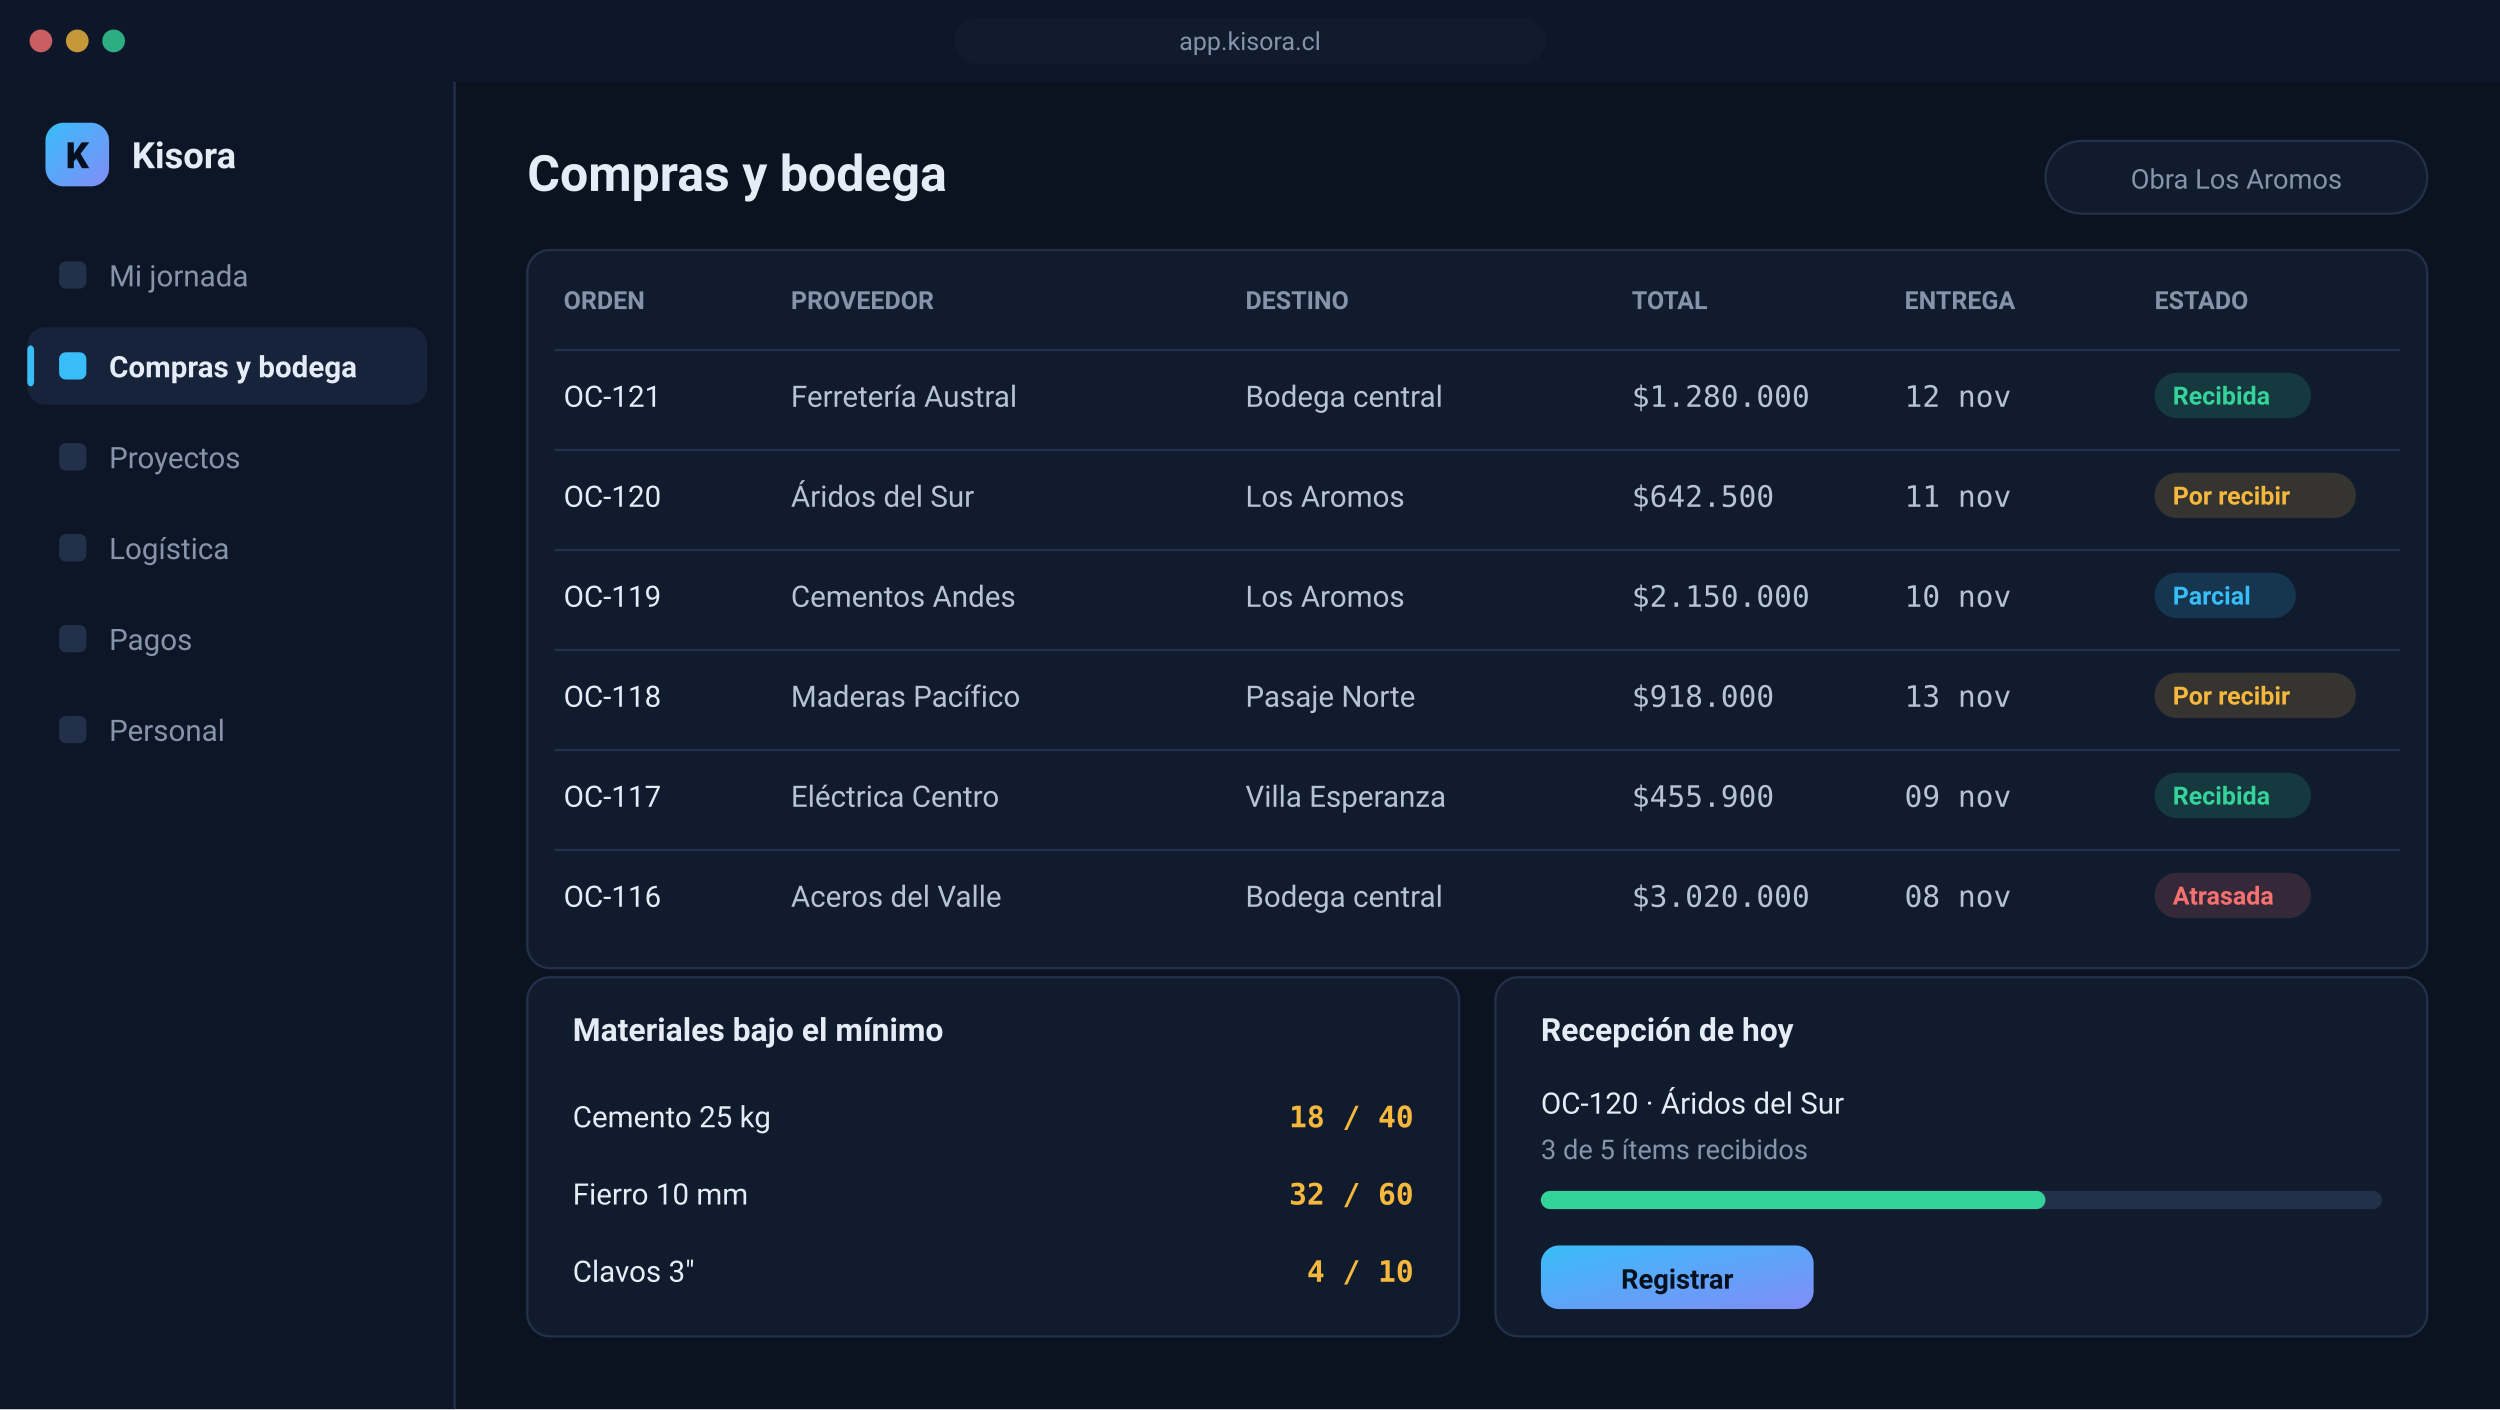
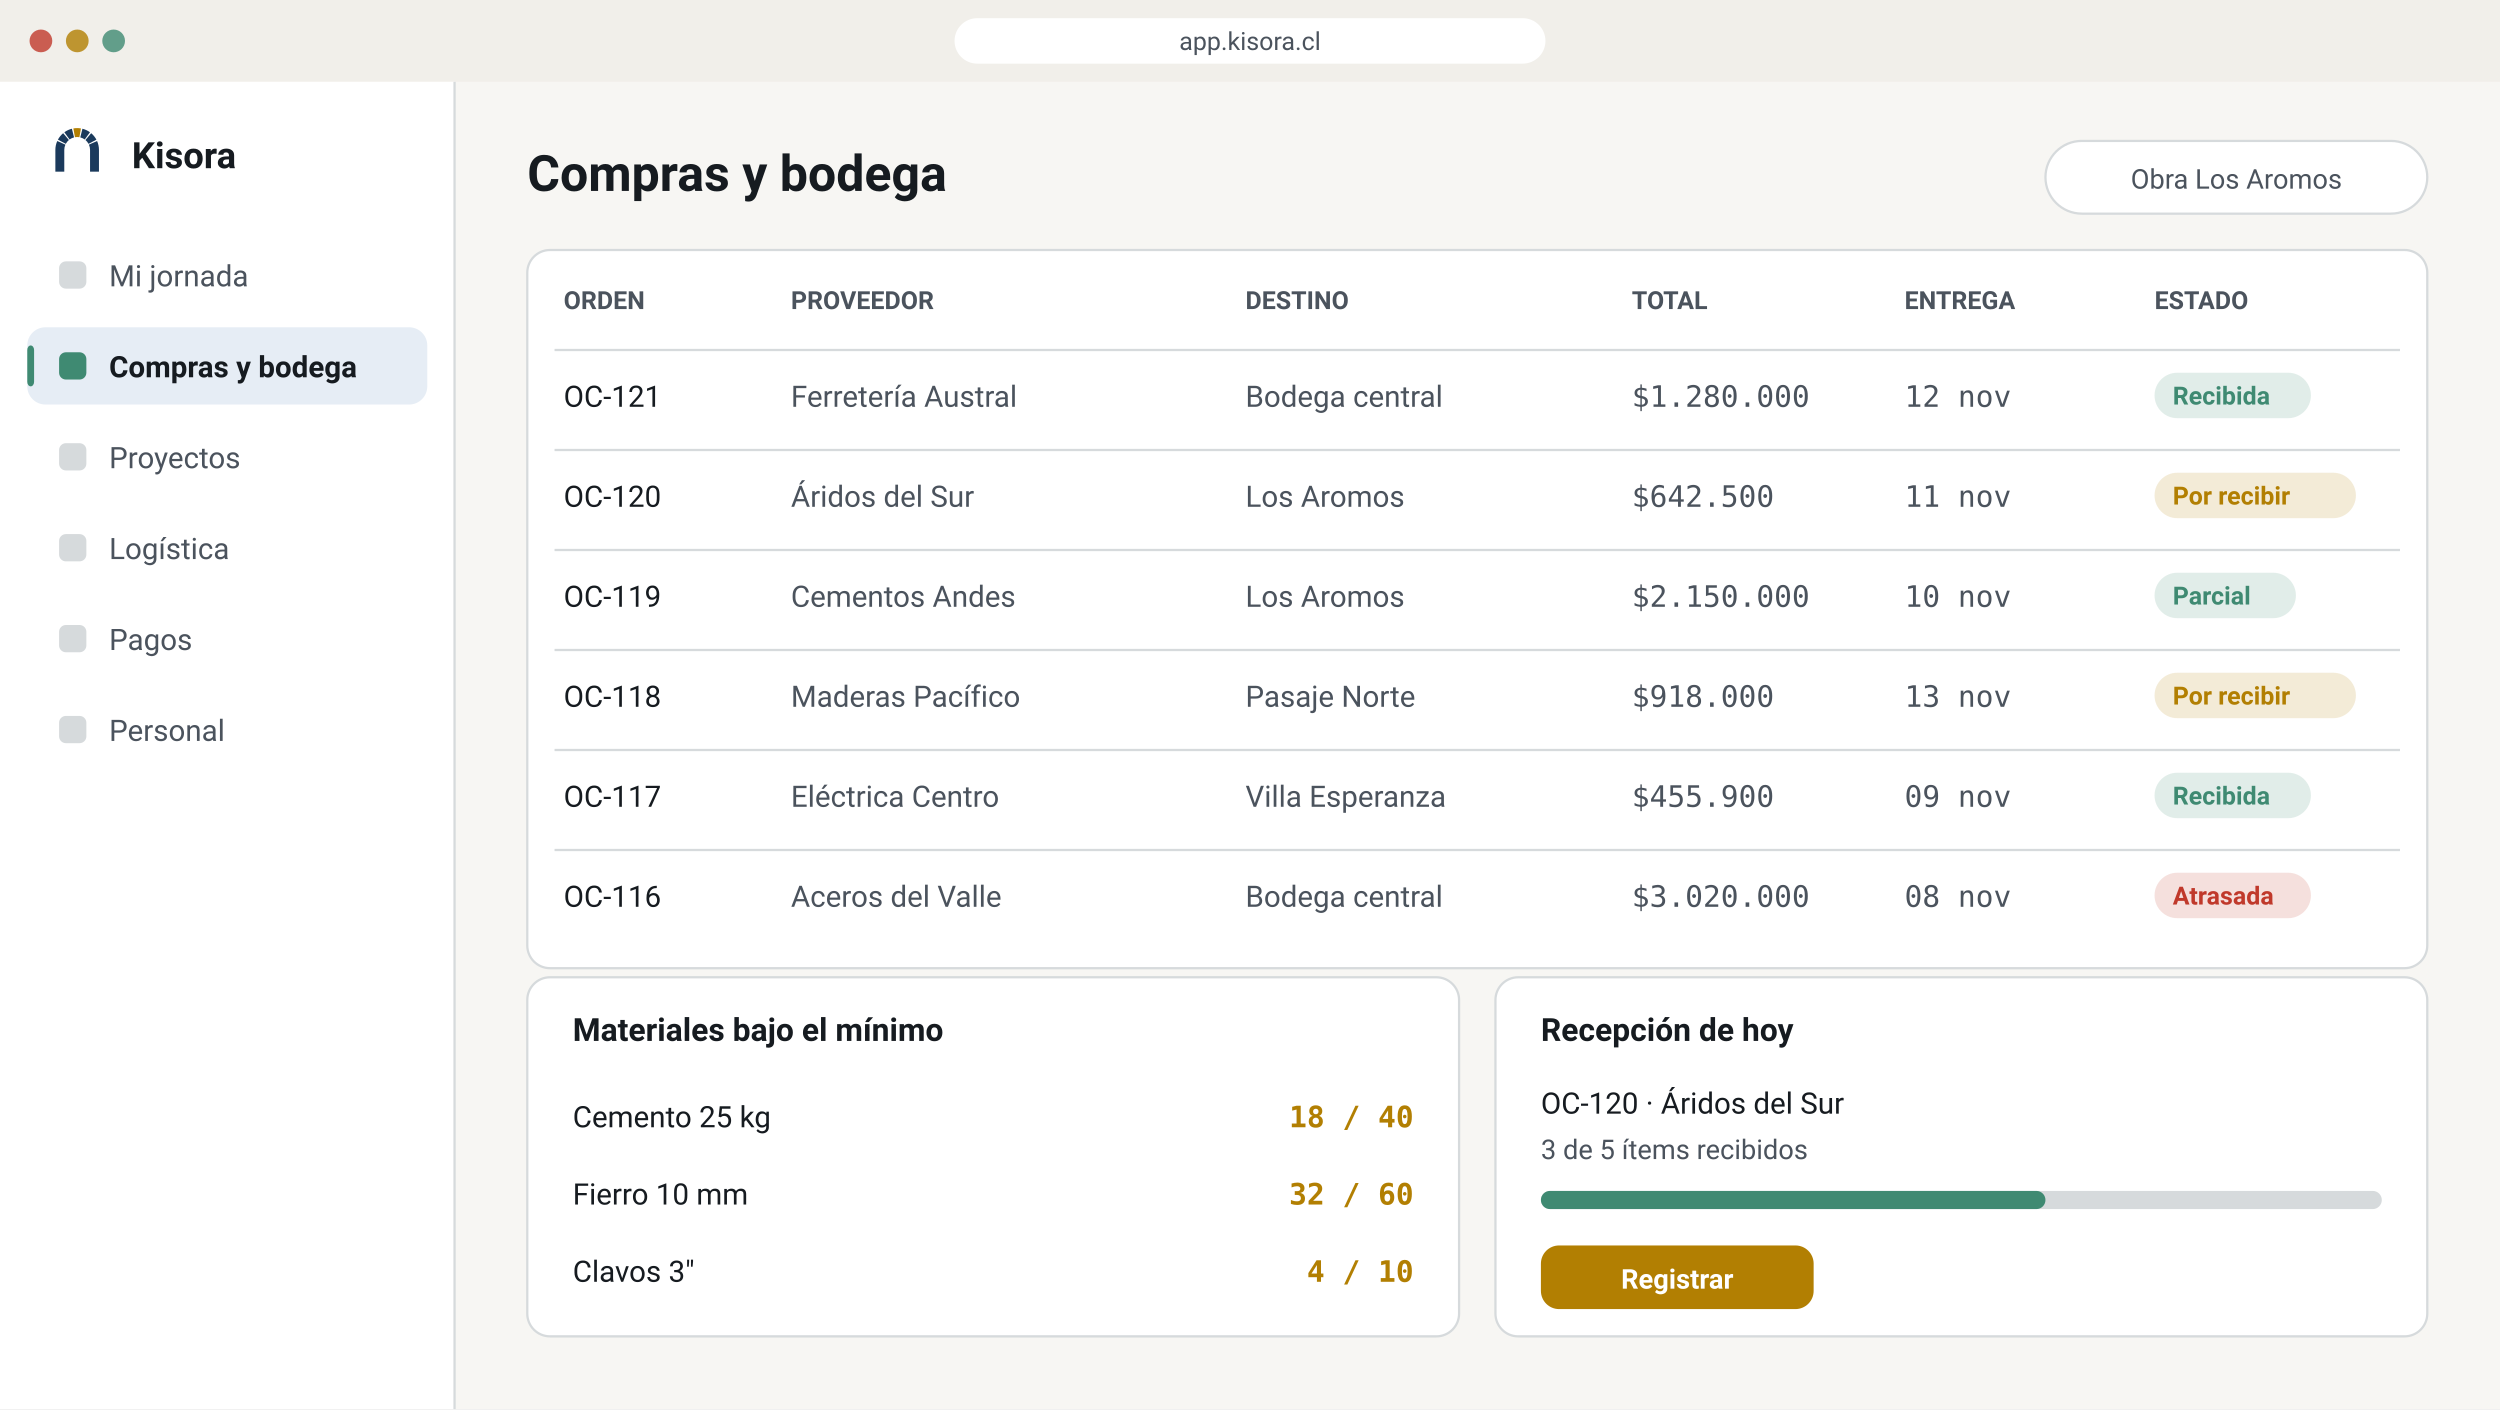
<svg xmlns="http://www.w3.org/2000/svg" viewBox="0 0 1100 620" width="1100" height="620">
-   <defs>
-     <linearGradient id="g" x1="0" y1="0" x2="1" y2="1">
-       <stop offset="0" stop-color="#38BDF8" />
-       <stop offset="1" stop-color="#818CF8" />
-     </linearGradient>
-   </defs>
-   <rect x="0" y="0" width="1100" height="620" rx="0" fill="#0B1220" />
-   <rect x="0" y="0" width="1100" height="36" rx="0" fill="#0E1729" />
-   <circle cx="18" cy="18" r="5" fill="#F87171" fill-opacity=".8" />
-   <circle cx="34" cy="18" r="5" fill="#F5B83D" fill-opacity=".8" />
-   <circle cx="50" cy="18" r="5" fill="#34D399" fill-opacity=".8" />
-   <rect x="420" y="8" width="260" height="20" rx="10" fill="#111B2E" />
-   <text x="550" y="22" font-size="11" fill="#8593AB" font-weight="400" text-anchor="middle" font-family="'Segoe UI',Roboto,Helvetica,Arial,sans-serif">app.kisora.cl</text>
-   <rect x="0" y="36" width="200" height="584" rx="0" fill="#0D1626" />
-   <line x1="200" y1="36" x2="200" y2="620" stroke="#22304A" />
-   <rect x="20" y="54" width="28" height="28" rx="8" fill="url(#g)" />
-   <text x="34" y="74" font-size="16" fill="#06101F" font-weight="800" text-anchor="middle" font-family="'Segoe UI',Roboto,Helvetica,Arial,sans-serif">K</text>
-   <text x="58" y="74" font-size="16" fill="#E6ECF5" font-weight="700" text-anchor="start" font-family="'Segoe UI',Roboto,Helvetica,Arial,sans-serif">Kisora</text>
-   <rect x="26" y="115" width="12" height="12" rx="3" fill="#22304A" />
-   <text x="48" y="126" font-size="13" fill="#8593AB" font-weight="400" text-anchor="start" font-family="'Segoe UI',Roboto,Helvetica,Arial,sans-serif">Mi jornada</text>
-   <rect x="12" y="144" width="176" height="34" rx="8" fill="#16233B" />
-   <rect x="12" y="152" width="3" height="18" rx="2" fill="#38BDF8" />
-   <rect x="26" y="155" width="12" height="12" rx="3" fill="#38BDF8" />
-   <text x="48" y="166" font-size="13" fill="#E6ECF5" font-weight="600" text-anchor="start" font-family="'Segoe UI',Roboto,Helvetica,Arial,sans-serif">Compras y bodega</text>
-   <rect x="26" y="195" width="12" height="12" rx="3" fill="#22304A" />
-   <text x="48" y="206" font-size="13" fill="#8593AB" font-weight="400" text-anchor="start" font-family="'Segoe UI',Roboto,Helvetica,Arial,sans-serif">Proyectos</text>
-   <rect x="26" y="235" width="12" height="12" rx="3" fill="#22304A" />
-   <text x="48" y="246" font-size="13" fill="#8593AB" font-weight="400" text-anchor="start" font-family="'Segoe UI',Roboto,Helvetica,Arial,sans-serif">Logística</text>
-   <rect x="26" y="275" width="12" height="12" rx="3" fill="#22304A" />
-   <text x="48" y="286" font-size="13" fill="#8593AB" font-weight="400" text-anchor="start" font-family="'Segoe UI',Roboto,Helvetica,Arial,sans-serif">Pagos</text>
-   <rect x="26" y="315" width="12" height="12" rx="3" fill="#22304A" />
-   <text x="48" y="326" font-size="13" fill="#8593AB" font-weight="400" text-anchor="start" font-family="'Segoe UI',Roboto,Helvetica,Arial,sans-serif">Personal</text>
-   <text x="232" y="84" font-size="22" fill="#E6ECF5" font-weight="700" text-anchor="start" font-family="'Segoe UI',Roboto,Helvetica,Arial,sans-serif">Compras y bodega</text>
-   <rect x="900" y="62" width="168" height="32" rx="16" fill="#111B2E" stroke="#22304A" />
-   <text x="984" y="83" font-size="12" fill="#8593AB" font-weight="400" text-anchor="middle" font-family="'Segoe UI',Roboto,Helvetica,Arial,sans-serif">Obra Los Aromos</text>
-   <rect x="232" y="110" width="836" height="316" rx="10" fill="#111B2E" stroke="#22304A" />
-   <text x="248" y="136" font-size="11" fill="#8593AB" font-weight="600" text-anchor="start" font-family="'Segoe UI',Roboto,Helvetica,Arial,sans-serif">ORDEN</text>
-   <text x="348" y="136" font-size="11" fill="#8593AB" font-weight="600" text-anchor="start" font-family="'Segoe UI',Roboto,Helvetica,Arial,sans-serif">PROVEEDOR</text>
-   <text x="548" y="136" font-size="11" fill="#8593AB" font-weight="600" text-anchor="start" font-family="'Segoe UI',Roboto,Helvetica,Arial,sans-serif">DESTINO</text>
-   <text x="718" y="136" font-size="11" fill="#8593AB" font-weight="600" text-anchor="start" font-family="'Segoe UI',Roboto,Helvetica,Arial,sans-serif">TOTAL</text>
-   <text x="838" y="136" font-size="11" fill="#8593AB" font-weight="600" text-anchor="start" font-family="'Segoe UI',Roboto,Helvetica,Arial,sans-serif">ENTREGA</text>
-   <text x="948" y="136" font-size="11" fill="#8593AB" font-weight="600" text-anchor="start" font-family="'Segoe UI',Roboto,Helvetica,Arial,sans-serif">ESTADO</text>
-   <line x1="244" y1="154" x2="1056" y2="154" stroke="#22304A" />
-   <text x="248" y="179" font-size="13" fill="#E6ECF5" font-weight="400" text-anchor="start" font-family="'Segoe UI',Roboto,Helvetica,Arial,sans-serif">OC-121</text>
-   <text x="348" y="179" font-size="13" fill="#B6C2D6" font-weight="400" text-anchor="start" font-family="'Segoe UI',Roboto,Helvetica,Arial,sans-serif">Ferretería Austral</text>
-   <text x="548" y="179" font-size="13" fill="#B6C2D6" font-weight="400" text-anchor="start" font-family="'Segoe UI',Roboto,Helvetica,Arial,sans-serif">Bodega central</text>
-   <text x="718" y="179" font-size="13" fill="#B6C2D6" font-weight="400" text-anchor="start" font-family="ui-monospace,Consolas,Menlo,monospace">$1.280.000</text>
-   <text x="838" y="179" font-size="13" fill="#B6C2D6" font-weight="400" text-anchor="start" font-family="ui-monospace,Consolas,Menlo,monospace">12 nov</text>
-   <rect x="948" y="164" width="68.8" height="20" rx="10" fill="#34D399" fill-opacity=".16" />
-   <text x="956" y="178" font-size="11" fill="#34D399" font-weight="600" text-anchor="start" font-family="'Segoe UI',Roboto,Helvetica,Arial,sans-serif">Recibida</text>
-   <line x1="244" y1="198" x2="1056" y2="198" stroke="#22304A" />
-   <text x="248" y="223" font-size="13" fill="#E6ECF5" font-weight="400" text-anchor="start" font-family="'Segoe UI',Roboto,Helvetica,Arial,sans-serif">OC-120</text>
-   <text x="348" y="223" font-size="13" fill="#B6C2D6" font-weight="400" text-anchor="start" font-family="'Segoe UI',Roboto,Helvetica,Arial,sans-serif">Áridos del Sur</text>
-   <text x="548" y="223" font-size="13" fill="#B6C2D6" font-weight="400" text-anchor="start" font-family="'Segoe UI',Roboto,Helvetica,Arial,sans-serif">Los Aromos</text>
-   <text x="718" y="223" font-size="13" fill="#B6C2D6" font-weight="400" text-anchor="start" font-family="ui-monospace,Consolas,Menlo,monospace">$642.500</text>
-   <text x="838" y="223" font-size="13" fill="#B6C2D6" font-weight="400" text-anchor="start" font-family="ui-monospace,Consolas,Menlo,monospace">11 nov</text>
-   <rect x="948" y="208" width="88.6" height="20" rx="10" fill="#F5B83D" fill-opacity=".16" />
-   <text x="956" y="222" font-size="11" fill="#F5B83D" font-weight="600" text-anchor="start" font-family="'Segoe UI',Roboto,Helvetica,Arial,sans-serif">Por recibir</text>
-   <line x1="244" y1="242" x2="1056" y2="242" stroke="#22304A" />
-   <text x="248" y="267" font-size="13" fill="#E6ECF5" font-weight="400" text-anchor="start" font-family="'Segoe UI',Roboto,Helvetica,Arial,sans-serif">OC-119</text>
-   <text x="348" y="267" font-size="13" fill="#B6C2D6" font-weight="400" text-anchor="start" font-family="'Segoe UI',Roboto,Helvetica,Arial,sans-serif">Cementos Andes</text>
-   <text x="548" y="267" font-size="13" fill="#B6C2D6" font-weight="400" text-anchor="start" font-family="'Segoe UI',Roboto,Helvetica,Arial,sans-serif">Los Aromos</text>
-   <text x="718" y="267" font-size="13" fill="#B6C2D6" font-weight="400" text-anchor="start" font-family="ui-monospace,Consolas,Menlo,monospace">$2.150.000</text>
-   <text x="838" y="267" font-size="13" fill="#B6C2D6" font-weight="400" text-anchor="start" font-family="ui-monospace,Consolas,Menlo,monospace">10 nov</text>
-   <rect x="948" y="252" width="62.2" height="20" rx="10" fill="#38BDF8" fill-opacity=".16" />
-   <text x="956" y="266" font-size="11" fill="#38BDF8" font-weight="600" text-anchor="start" font-family="'Segoe UI',Roboto,Helvetica,Arial,sans-serif">Parcial</text>
-   <line x1="244" y1="286" x2="1056" y2="286" stroke="#22304A" />
-   <text x="248" y="311" font-size="13" fill="#E6ECF5" font-weight="400" text-anchor="start" font-family="'Segoe UI',Roboto,Helvetica,Arial,sans-serif">OC-118</text>
-   <text x="348" y="311" font-size="13" fill="#B6C2D6" font-weight="400" text-anchor="start" font-family="'Segoe UI',Roboto,Helvetica,Arial,sans-serif">Maderas Pacífico</text>
-   <text x="548" y="311" font-size="13" fill="#B6C2D6" font-weight="400" text-anchor="start" font-family="'Segoe UI',Roboto,Helvetica,Arial,sans-serif">Pasaje Norte</text>
-   <text x="718" y="311" font-size="13" fill="#B6C2D6" font-weight="400" text-anchor="start" font-family="ui-monospace,Consolas,Menlo,monospace">$918.000</text>
-   <text x="838" y="311" font-size="13" fill="#B6C2D6" font-weight="400" text-anchor="start" font-family="ui-monospace,Consolas,Menlo,monospace">13 nov</text>
-   <rect x="948" y="296" width="88.6" height="20" rx="10" fill="#F5B83D" fill-opacity=".16" />
-   <text x="956" y="310" font-size="11" fill="#F5B83D" font-weight="600" text-anchor="start" font-family="'Segoe UI',Roboto,Helvetica,Arial,sans-serif">Por recibir</text>
-   <line x1="244" y1="330" x2="1056" y2="330" stroke="#22304A" />
-   <text x="248" y="355" font-size="13" fill="#E6ECF5" font-weight="400" text-anchor="start" font-family="'Segoe UI',Roboto,Helvetica,Arial,sans-serif">OC-117</text>
-   <text x="348" y="355" font-size="13" fill="#B6C2D6" font-weight="400" text-anchor="start" font-family="'Segoe UI',Roboto,Helvetica,Arial,sans-serif">Eléctrica Centro</text>
-   <text x="548" y="355" font-size="13" fill="#B6C2D6" font-weight="400" text-anchor="start" font-family="'Segoe UI',Roboto,Helvetica,Arial,sans-serif">Villa Esperanza</text>
-   <text x="718" y="355" font-size="13" fill="#B6C2D6" font-weight="400" text-anchor="start" font-family="ui-monospace,Consolas,Menlo,monospace">$455.900</text>
-   <text x="838" y="355" font-size="13" fill="#B6C2D6" font-weight="400" text-anchor="start" font-family="ui-monospace,Consolas,Menlo,monospace">09 nov</text>
-   <rect x="948" y="340" width="68.8" height="20" rx="10" fill="#34D399" fill-opacity=".16" />
-   <text x="956" y="354" font-size="11" fill="#34D399" font-weight="600" text-anchor="start" font-family="'Segoe UI',Roboto,Helvetica,Arial,sans-serif">Recibida</text>
-   <line x1="244" y1="374" x2="1056" y2="374" stroke="#22304A" />
-   <text x="248" y="399" font-size="13" fill="#E6ECF5" font-weight="400" text-anchor="start" font-family="'Segoe UI',Roboto,Helvetica,Arial,sans-serif">OC-116</text>
-   <text x="348" y="399" font-size="13" fill="#B6C2D6" font-weight="400" text-anchor="start" font-family="'Segoe UI',Roboto,Helvetica,Arial,sans-serif">Aceros del Valle</text>
-   <text x="548" y="399" font-size="13" fill="#B6C2D6" font-weight="400" text-anchor="start" font-family="'Segoe UI',Roboto,Helvetica,Arial,sans-serif">Bodega central</text>
-   <text x="718" y="399" font-size="13" fill="#B6C2D6" font-weight="400" text-anchor="start" font-family="ui-monospace,Consolas,Menlo,monospace">$3.020.000</text>
-   <text x="838" y="399" font-size="13" fill="#B6C2D6" font-weight="400" text-anchor="start" font-family="ui-monospace,Consolas,Menlo,monospace">08 nov</text>
-   <rect x="948" y="384" width="68.8" height="20" rx="10" fill="#F87171" fill-opacity=".16" />
-   <text x="956" y="398" font-size="11" fill="#F87171" font-weight="600" text-anchor="start" font-family="'Segoe UI',Roboto,Helvetica,Arial,sans-serif">Atrasada</text>
-   <rect x="232" y="430" width="410" height="158" rx="10" fill="#111B2E" stroke="#22304A" />
-   <text x="252" y="458" font-size="14" fill="#E6ECF5" font-weight="700" text-anchor="start" font-family="'Segoe UI',Roboto,Helvetica,Arial,sans-serif">Materiales bajo el mínimo</text>
-   <text x="252" y="496" font-size="13" fill="#E6ECF5" font-weight="400" text-anchor="start" font-family="'Segoe UI',Roboto,Helvetica,Arial,sans-serif">Cemento 25 kg</text>
-   <text x="622" y="496" font-size="13" fill="#F5B83D" font-weight="600" text-anchor="end" font-family="ui-monospace,Consolas,Menlo,monospace">18 / 40</text>
-   <text x="252" y="530" font-size="13" fill="#E6ECF5" font-weight="400" text-anchor="start" font-family="'Segoe UI',Roboto,Helvetica,Arial,sans-serif">Fierro 10 mm</text>
-   <text x="622" y="530" font-size="13" fill="#F5B83D" font-weight="600" text-anchor="end" font-family="ui-monospace,Consolas,Menlo,monospace">32 / 60</text>
-   <text x="252" y="564" font-size="13" fill="#E6ECF5" font-weight="400" text-anchor="start" font-family="'Segoe UI',Roboto,Helvetica,Arial,sans-serif">Clavos 3"</text>
-   <text x="622" y="564" font-size="13" fill="#F5B83D" font-weight="600" text-anchor="end" font-family="ui-monospace,Consolas,Menlo,monospace">4 / 10</text>
-   <rect x="658" y="430" width="410" height="158" rx="10" fill="#111B2E" stroke="#22304A" />
-   <text x="678" y="458" font-size="14" fill="#E6ECF5" font-weight="700" text-anchor="start" font-family="'Segoe UI',Roboto,Helvetica,Arial,sans-serif">Recepción de hoy</text>
-   <text x="678" y="490" font-size="13" fill="#E6ECF5" font-weight="400" text-anchor="start" font-family="'Segoe UI',Roboto,Helvetica,Arial,sans-serif">OC-120 · Áridos del Sur</text>
-   <text x="678" y="510" font-size="12" fill="#8593AB" font-weight="400" text-anchor="start" font-family="'Segoe UI',Roboto,Helvetica,Arial,sans-serif">3 de 5 ítems recibidos</text>
-   <rect x="678" y="524" width="370" height="8" rx="4" fill="#22304A" />
-   <rect x="678" y="524" width="222" height="8" rx="4" fill="#34D399" />
-   <rect x="678" y="548" width="120" height="28" rx="8" fill="url(#g)" />
-   <text x="738" y="567" font-size="12" fill="#06101F" font-weight="700" text-anchor="middle" font-family="'Segoe UI',Roboto,Helvetica,Arial,sans-serif">Registrar</text>
+   <rect x="0" y="0" width="1100" height="620" rx="0" fill="#F7F6F3" />
+   <rect x="0" y="0" width="1100" height="36" rx="0" fill="#F1EFEA" />
+   <circle cx="18" cy="18" r="5" fill="#C0392B" fill-opacity=".8" />
+   <circle cx="34" cy="18" r="5" fill="#B27F02" fill-opacity=".8" />
+   <circle cx="50" cy="18" r="5" fill="#3F8A72" fill-opacity=".8" />
+   <rect x="420" y="8" width="260" height="20" rx="10" fill="#FFFFFF" />
+   <text x="550" y="22" font-size="11" fill="#4B535D" font-weight="400" text-anchor="middle" font-family="'Segoe UI',Roboto,Helvetica,Arial,sans-serif">app.kisora.cl</text>
+   <rect x="0" y="36" width="200" height="584" rx="0" fill="#FFFFFF" />
+   <line x1="200" y1="36" x2="200" y2="620" stroke="#D6DADC" />
+   <g transform="translate(20 52) scale(.109)">
+     <path fill="#B27F02" d="M112.72 41.34A88 88 0 0 1 143.28 41.34L137.03 76.79A52 52 0 0 0 118.97 76.79Z" />
+     <path fill="#1B3A5C" d="M208.39 92.21A88 88 0 0 1 216 128L216 216L180 216L180 128A52 52 0 0 0 175.5 106.85Z" />
+     <path fill="#1B3A5C" d="M184.57 60.59A88 88 0 0 1 205.7 86.69L173.91 103.59A52 52 0 0 0 161.42 88.17Z" />
+     <path fill="#1B3A5C" d="M149.29 42.61A88 88 0 0 1 179.73 56.81L158.56 85.93A52 52 0 0 0 140.58 77.54Z" />
+     <path fill="#1B3A5C" d="M47.61 92.21A88 88 0 0 0 40 128L40 216L76 216L76 128A52 52 0 0 1 80.5 106.85Z" />
+     <path fill="#1B3A5C" d="M71.43 60.59A88 88 0 0 0 50.3 86.69L82.09 103.59A52 52 0 0 1 94.58 88.17Z" />
+     <path fill="#1B3A5C" d="M106.71 42.61A88 88 0 0 0 76.27 56.81L97.44 85.93A52 52 0 0 1 115.42 77.54Z" />
+   </g>
+   <text x="58" y="74" font-size="16" fill="#161B20" font-weight="700" text-anchor="start" font-family="'Segoe UI',Roboto,Helvetica,Arial,sans-serif">Kisora</text>
+   <rect x="26" y="115" width="12" height="12" rx="3" fill="#D6DADC" />
+   <text x="48" y="126" font-size="13" fill="#4B535D" font-weight="400" text-anchor="start" font-family="'Segoe UI',Roboto,Helvetica,Arial,sans-serif">Mi jornada</text>
+   <rect x="12" y="144" width="176" height="34" rx="8" fill="#E6EDF5" />
+   <rect x="12" y="152" width="3" height="18" rx="2" fill="#3F8A72" />
+   <rect x="26" y="155" width="12" height="12" rx="3" fill="#3F8A72" />
+   <text x="48" y="166" font-size="13" fill="#161B20" font-weight="600" text-anchor="start" font-family="'Segoe UI',Roboto,Helvetica,Arial,sans-serif">Compras y bodega</text>
+   <rect x="26" y="195" width="12" height="12" rx="3" fill="#D6DADC" />
+   <text x="48" y="206" font-size="13" fill="#4B535D" font-weight="400" text-anchor="start" font-family="'Segoe UI',Roboto,Helvetica,Arial,sans-serif">Proyectos</text>
+   <rect x="26" y="235" width="12" height="12" rx="3" fill="#D6DADC" />
+   <text x="48" y="246" font-size="13" fill="#4B535D" font-weight="400" text-anchor="start" font-family="'Segoe UI',Roboto,Helvetica,Arial,sans-serif">Logística</text>
+   <rect x="26" y="275" width="12" height="12" rx="3" fill="#D6DADC" />
+   <text x="48" y="286" font-size="13" fill="#4B535D" font-weight="400" text-anchor="start" font-family="'Segoe UI',Roboto,Helvetica,Arial,sans-serif">Pagos</text>
+   <rect x="26" y="315" width="12" height="12" rx="3" fill="#D6DADC" />
+   <text x="48" y="326" font-size="13" fill="#4B535D" font-weight="400" text-anchor="start" font-family="'Segoe UI',Roboto,Helvetica,Arial,sans-serif">Personal</text>
+   <text x="232" y="84" font-size="22" fill="#161B20" font-weight="700" text-anchor="start" font-family="'Segoe UI',Roboto,Helvetica,Arial,sans-serif">Compras y bodega</text>
+   <rect x="900" y="62" width="168" height="32" rx="16" fill="#FFFFFF" stroke="#D6DADC" />
+   <text x="984" y="83" font-size="12" fill="#4B535D" font-weight="400" text-anchor="middle" font-family="'Segoe UI',Roboto,Helvetica,Arial,sans-serif">Obra Los Aromos</text>
+   <rect x="232" y="110" width="836" height="316" rx="10" fill="#FFFFFF" stroke="#D6DADC" />
+   <text x="248" y="136" font-size="11" fill="#4B535D" font-weight="600" text-anchor="start" font-family="'Segoe UI',Roboto,Helvetica,Arial,sans-serif">ORDEN</text>
+   <text x="348" y="136" font-size="11" fill="#4B535D" font-weight="600" text-anchor="start" font-family="'Segoe UI',Roboto,Helvetica,Arial,sans-serif">PROVEEDOR</text>
+   <text x="548" y="136" font-size="11" fill="#4B535D" font-weight="600" text-anchor="start" font-family="'Segoe UI',Roboto,Helvetica,Arial,sans-serif">DESTINO</text>
+   <text x="718" y="136" font-size="11" fill="#4B535D" font-weight="600" text-anchor="start" font-family="'Segoe UI',Roboto,Helvetica,Arial,sans-serif">TOTAL</text>
+   <text x="838" y="136" font-size="11" fill="#4B535D" font-weight="600" text-anchor="start" font-family="'Segoe UI',Roboto,Helvetica,Arial,sans-serif">ENTREGA</text>
+   <text x="948" y="136" font-size="11" fill="#4B535D" font-weight="600" text-anchor="start" font-family="'Segoe UI',Roboto,Helvetica,Arial,sans-serif">ESTADO</text>
+   <line x1="244" y1="154" x2="1056" y2="154" stroke="#D6DADC" />
+   <text x="248" y="179" font-size="13" fill="#161B20" font-weight="400" text-anchor="start" font-family="'Segoe UI',Roboto,Helvetica,Arial,sans-serif">OC-121</text>
+   <text x="348" y="179" font-size="13" fill="#4B535D" font-weight="400" text-anchor="start" font-family="'Segoe UI',Roboto,Helvetica,Arial,sans-serif">Ferretería Austral</text>
+   <text x="548" y="179" font-size="13" fill="#4B535D" font-weight="400" text-anchor="start" font-family="'Segoe UI',Roboto,Helvetica,Arial,sans-serif">Bodega central</text>
+   <text x="718" y="179" font-size="13" fill="#4B535D" font-weight="400" text-anchor="start" font-family="ui-monospace,Consolas,Menlo,monospace">$1.280.000</text>
+   <text x="838" y="179" font-size="13" fill="#4B535D" font-weight="400" text-anchor="start" font-family="ui-monospace,Consolas,Menlo,monospace">12 nov</text>
+   <rect x="948" y="164" width="68.8" height="20" rx="10" fill="#3F8A72" fill-opacity=".16" />
+   <text x="956" y="178" font-size="11" fill="#3F8A72" font-weight="600" text-anchor="start" font-family="'Segoe UI',Roboto,Helvetica,Arial,sans-serif">Recibida</text>
+   <line x1="244" y1="198" x2="1056" y2="198" stroke="#D6DADC" />
+   <text x="248" y="223" font-size="13" fill="#161B20" font-weight="400" text-anchor="start" font-family="'Segoe UI',Roboto,Helvetica,Arial,sans-serif">OC-120</text>
+   <text x="348" y="223" font-size="13" fill="#4B535D" font-weight="400" text-anchor="start" font-family="'Segoe UI',Roboto,Helvetica,Arial,sans-serif">Áridos del Sur</text>
+   <text x="548" y="223" font-size="13" fill="#4B535D" font-weight="400" text-anchor="start" font-family="'Segoe UI',Roboto,Helvetica,Arial,sans-serif">Los Aromos</text>
+   <text x="718" y="223" font-size="13" fill="#4B535D" font-weight="400" text-anchor="start" font-family="ui-monospace,Consolas,Menlo,monospace">$642.500</text>
+   <text x="838" y="223" font-size="13" fill="#4B535D" font-weight="400" text-anchor="start" font-family="ui-monospace,Consolas,Menlo,monospace">11 nov</text>
+   <rect x="948" y="208" width="88.6" height="20" rx="10" fill="#B27F02" fill-opacity=".16" />
+   <text x="956" y="222" font-size="11" fill="#B27F02" font-weight="600" text-anchor="start" font-family="'Segoe UI',Roboto,Helvetica,Arial,sans-serif">Por recibir</text>
+   <line x1="244" y1="242" x2="1056" y2="242" stroke="#D6DADC" />
+   <text x="248" y="267" font-size="13" fill="#161B20" font-weight="400" text-anchor="start" font-family="'Segoe UI',Roboto,Helvetica,Arial,sans-serif">OC-119</text>
+   <text x="348" y="267" font-size="13" fill="#4B535D" font-weight="400" text-anchor="start" font-family="'Segoe UI',Roboto,Helvetica,Arial,sans-serif">Cementos Andes</text>
+   <text x="548" y="267" font-size="13" fill="#4B535D" font-weight="400" text-anchor="start" font-family="'Segoe UI',Roboto,Helvetica,Arial,sans-serif">Los Aromos</text>
+   <text x="718" y="267" font-size="13" fill="#4B535D" font-weight="400" text-anchor="start" font-family="ui-monospace,Consolas,Menlo,monospace">$2.150.000</text>
+   <text x="838" y="267" font-size="13" fill="#4B535D" font-weight="400" text-anchor="start" font-family="ui-monospace,Consolas,Menlo,monospace">10 nov</text>
+   <rect x="948" y="252" width="62.2" height="20" rx="10" fill="#3F8A72" fill-opacity=".16" />
+   <text x="956" y="266" font-size="11" fill="#3F8A72" font-weight="600" text-anchor="start" font-family="'Segoe UI',Roboto,Helvetica,Arial,sans-serif">Parcial</text>
+   <line x1="244" y1="286" x2="1056" y2="286" stroke="#D6DADC" />
+   <text x="248" y="311" font-size="13" fill="#161B20" font-weight="400" text-anchor="start" font-family="'Segoe UI',Roboto,Helvetica,Arial,sans-serif">OC-118</text>
+   <text x="348" y="311" font-size="13" fill="#4B535D" font-weight="400" text-anchor="start" font-family="'Segoe UI',Roboto,Helvetica,Arial,sans-serif">Maderas Pacífico</text>
+   <text x="548" y="311" font-size="13" fill="#4B535D" font-weight="400" text-anchor="start" font-family="'Segoe UI',Roboto,Helvetica,Arial,sans-serif">Pasaje Norte</text>
+   <text x="718" y="311" font-size="13" fill="#4B535D" font-weight="400" text-anchor="start" font-family="ui-monospace,Consolas,Menlo,monospace">$918.000</text>
+   <text x="838" y="311" font-size="13" fill="#4B535D" font-weight="400" text-anchor="start" font-family="ui-monospace,Consolas,Menlo,monospace">13 nov</text>
+   <rect x="948" y="296" width="88.6" height="20" rx="10" fill="#B27F02" fill-opacity=".16" />
+   <text x="956" y="310" font-size="11" fill="#B27F02" font-weight="600" text-anchor="start" font-family="'Segoe UI',Roboto,Helvetica,Arial,sans-serif">Por recibir</text>
+   <line x1="244" y1="330" x2="1056" y2="330" stroke="#D6DADC" />
+   <text x="248" y="355" font-size="13" fill="#161B20" font-weight="400" text-anchor="start" font-family="'Segoe UI',Roboto,Helvetica,Arial,sans-serif">OC-117</text>
+   <text x="348" y="355" font-size="13" fill="#4B535D" font-weight="400" text-anchor="start" font-family="'Segoe UI',Roboto,Helvetica,Arial,sans-serif">Eléctrica Centro</text>
+   <text x="548" y="355" font-size="13" fill="#4B535D" font-weight="400" text-anchor="start" font-family="'Segoe UI',Roboto,Helvetica,Arial,sans-serif">Villa Esperanza</text>
+   <text x="718" y="355" font-size="13" fill="#4B535D" font-weight="400" text-anchor="start" font-family="ui-monospace,Consolas,Menlo,monospace">$455.900</text>
+   <text x="838" y="355" font-size="13" fill="#4B535D" font-weight="400" text-anchor="start" font-family="ui-monospace,Consolas,Menlo,monospace">09 nov</text>
+   <rect x="948" y="340" width="68.8" height="20" rx="10" fill="#3F8A72" fill-opacity=".16" />
+   <text x="956" y="354" font-size="11" fill="#3F8A72" font-weight="600" text-anchor="start" font-family="'Segoe UI',Roboto,Helvetica,Arial,sans-serif">Recibida</text>
+   <line x1="244" y1="374" x2="1056" y2="374" stroke="#D6DADC" />
+   <text x="248" y="399" font-size="13" fill="#161B20" font-weight="400" text-anchor="start" font-family="'Segoe UI',Roboto,Helvetica,Arial,sans-serif">OC-116</text>
+   <text x="348" y="399" font-size="13" fill="#4B535D" font-weight="400" text-anchor="start" font-family="'Segoe UI',Roboto,Helvetica,Arial,sans-serif">Aceros del Valle</text>
+   <text x="548" y="399" font-size="13" fill="#4B535D" font-weight="400" text-anchor="start" font-family="'Segoe UI',Roboto,Helvetica,Arial,sans-serif">Bodega central</text>
+   <text x="718" y="399" font-size="13" fill="#4B535D" font-weight="400" text-anchor="start" font-family="ui-monospace,Consolas,Menlo,monospace">$3.020.000</text>
+   <text x="838" y="399" font-size="13" fill="#4B535D" font-weight="400" text-anchor="start" font-family="ui-monospace,Consolas,Menlo,monospace">08 nov</text>
+   <rect x="948" y="384" width="68.8" height="20" rx="10" fill="#C0392B" fill-opacity=".16" />
+   <text x="956" y="398" font-size="11" fill="#C0392B" font-weight="600" text-anchor="start" font-family="'Segoe UI',Roboto,Helvetica,Arial,sans-serif">Atrasada</text>
+   <rect x="232" y="430" width="410" height="158" rx="10" fill="#FFFFFF" stroke="#D6DADC" />
+   <text x="252" y="458" font-size="14" fill="#161B20" font-weight="700" text-anchor="start" font-family="'Segoe UI',Roboto,Helvetica,Arial,sans-serif">Materiales bajo el mínimo</text>
+   <text x="252" y="496" font-size="13" fill="#161B20" font-weight="400" text-anchor="start" font-family="'Segoe UI',Roboto,Helvetica,Arial,sans-serif">Cemento 25 kg</text>
+   <text x="622" y="496" font-size="13" fill="#B27F02" font-weight="600" text-anchor="end" font-family="ui-monospace,Consolas,Menlo,monospace">18 / 40</text>
+   <text x="252" y="530" font-size="13" fill="#161B20" font-weight="400" text-anchor="start" font-family="'Segoe UI',Roboto,Helvetica,Arial,sans-serif">Fierro 10 mm</text>
+   <text x="622" y="530" font-size="13" fill="#B27F02" font-weight="600" text-anchor="end" font-family="ui-monospace,Consolas,Menlo,monospace">32 / 60</text>
+   <text x="252" y="564" font-size="13" fill="#161B20" font-weight="400" text-anchor="start" font-family="'Segoe UI',Roboto,Helvetica,Arial,sans-serif">Clavos 3"</text>
+   <text x="622" y="564" font-size="13" fill="#B27F02" font-weight="600" text-anchor="end" font-family="ui-monospace,Consolas,Menlo,monospace">4 / 10</text>
+   <rect x="658" y="430" width="410" height="158" rx="10" fill="#FFFFFF" stroke="#D6DADC" />
+   <text x="678" y="458" font-size="14" fill="#161B20" font-weight="700" text-anchor="start" font-family="'Segoe UI',Roboto,Helvetica,Arial,sans-serif">Recepción de hoy</text>
+   <text x="678" y="490" font-size="13" fill="#161B20" font-weight="400" text-anchor="start" font-family="'Segoe UI',Roboto,Helvetica,Arial,sans-serif">OC-120 · Áridos del Sur</text>
+   <text x="678" y="510" font-size="12" fill="#4B535D" font-weight="400" text-anchor="start" font-family="'Segoe UI',Roboto,Helvetica,Arial,sans-serif">3 de 5 ítems recibidos</text>
+   <rect x="678" y="524" width="370" height="8" rx="4" fill="#D6DADC" />
+   <rect x="678" y="524" width="222" height="8" rx="4" fill="#3F8A72" />
+   <rect x="678" y="548" width="120" height="28" rx="8" fill="#B27F02" />
+   <text x="738" y="567" font-size="12" fill="#FFFFFF" font-weight="700" text-anchor="middle" font-family="'Segoe UI',Roboto,Helvetica,Arial,sans-serif">Registrar</text>
</svg>
